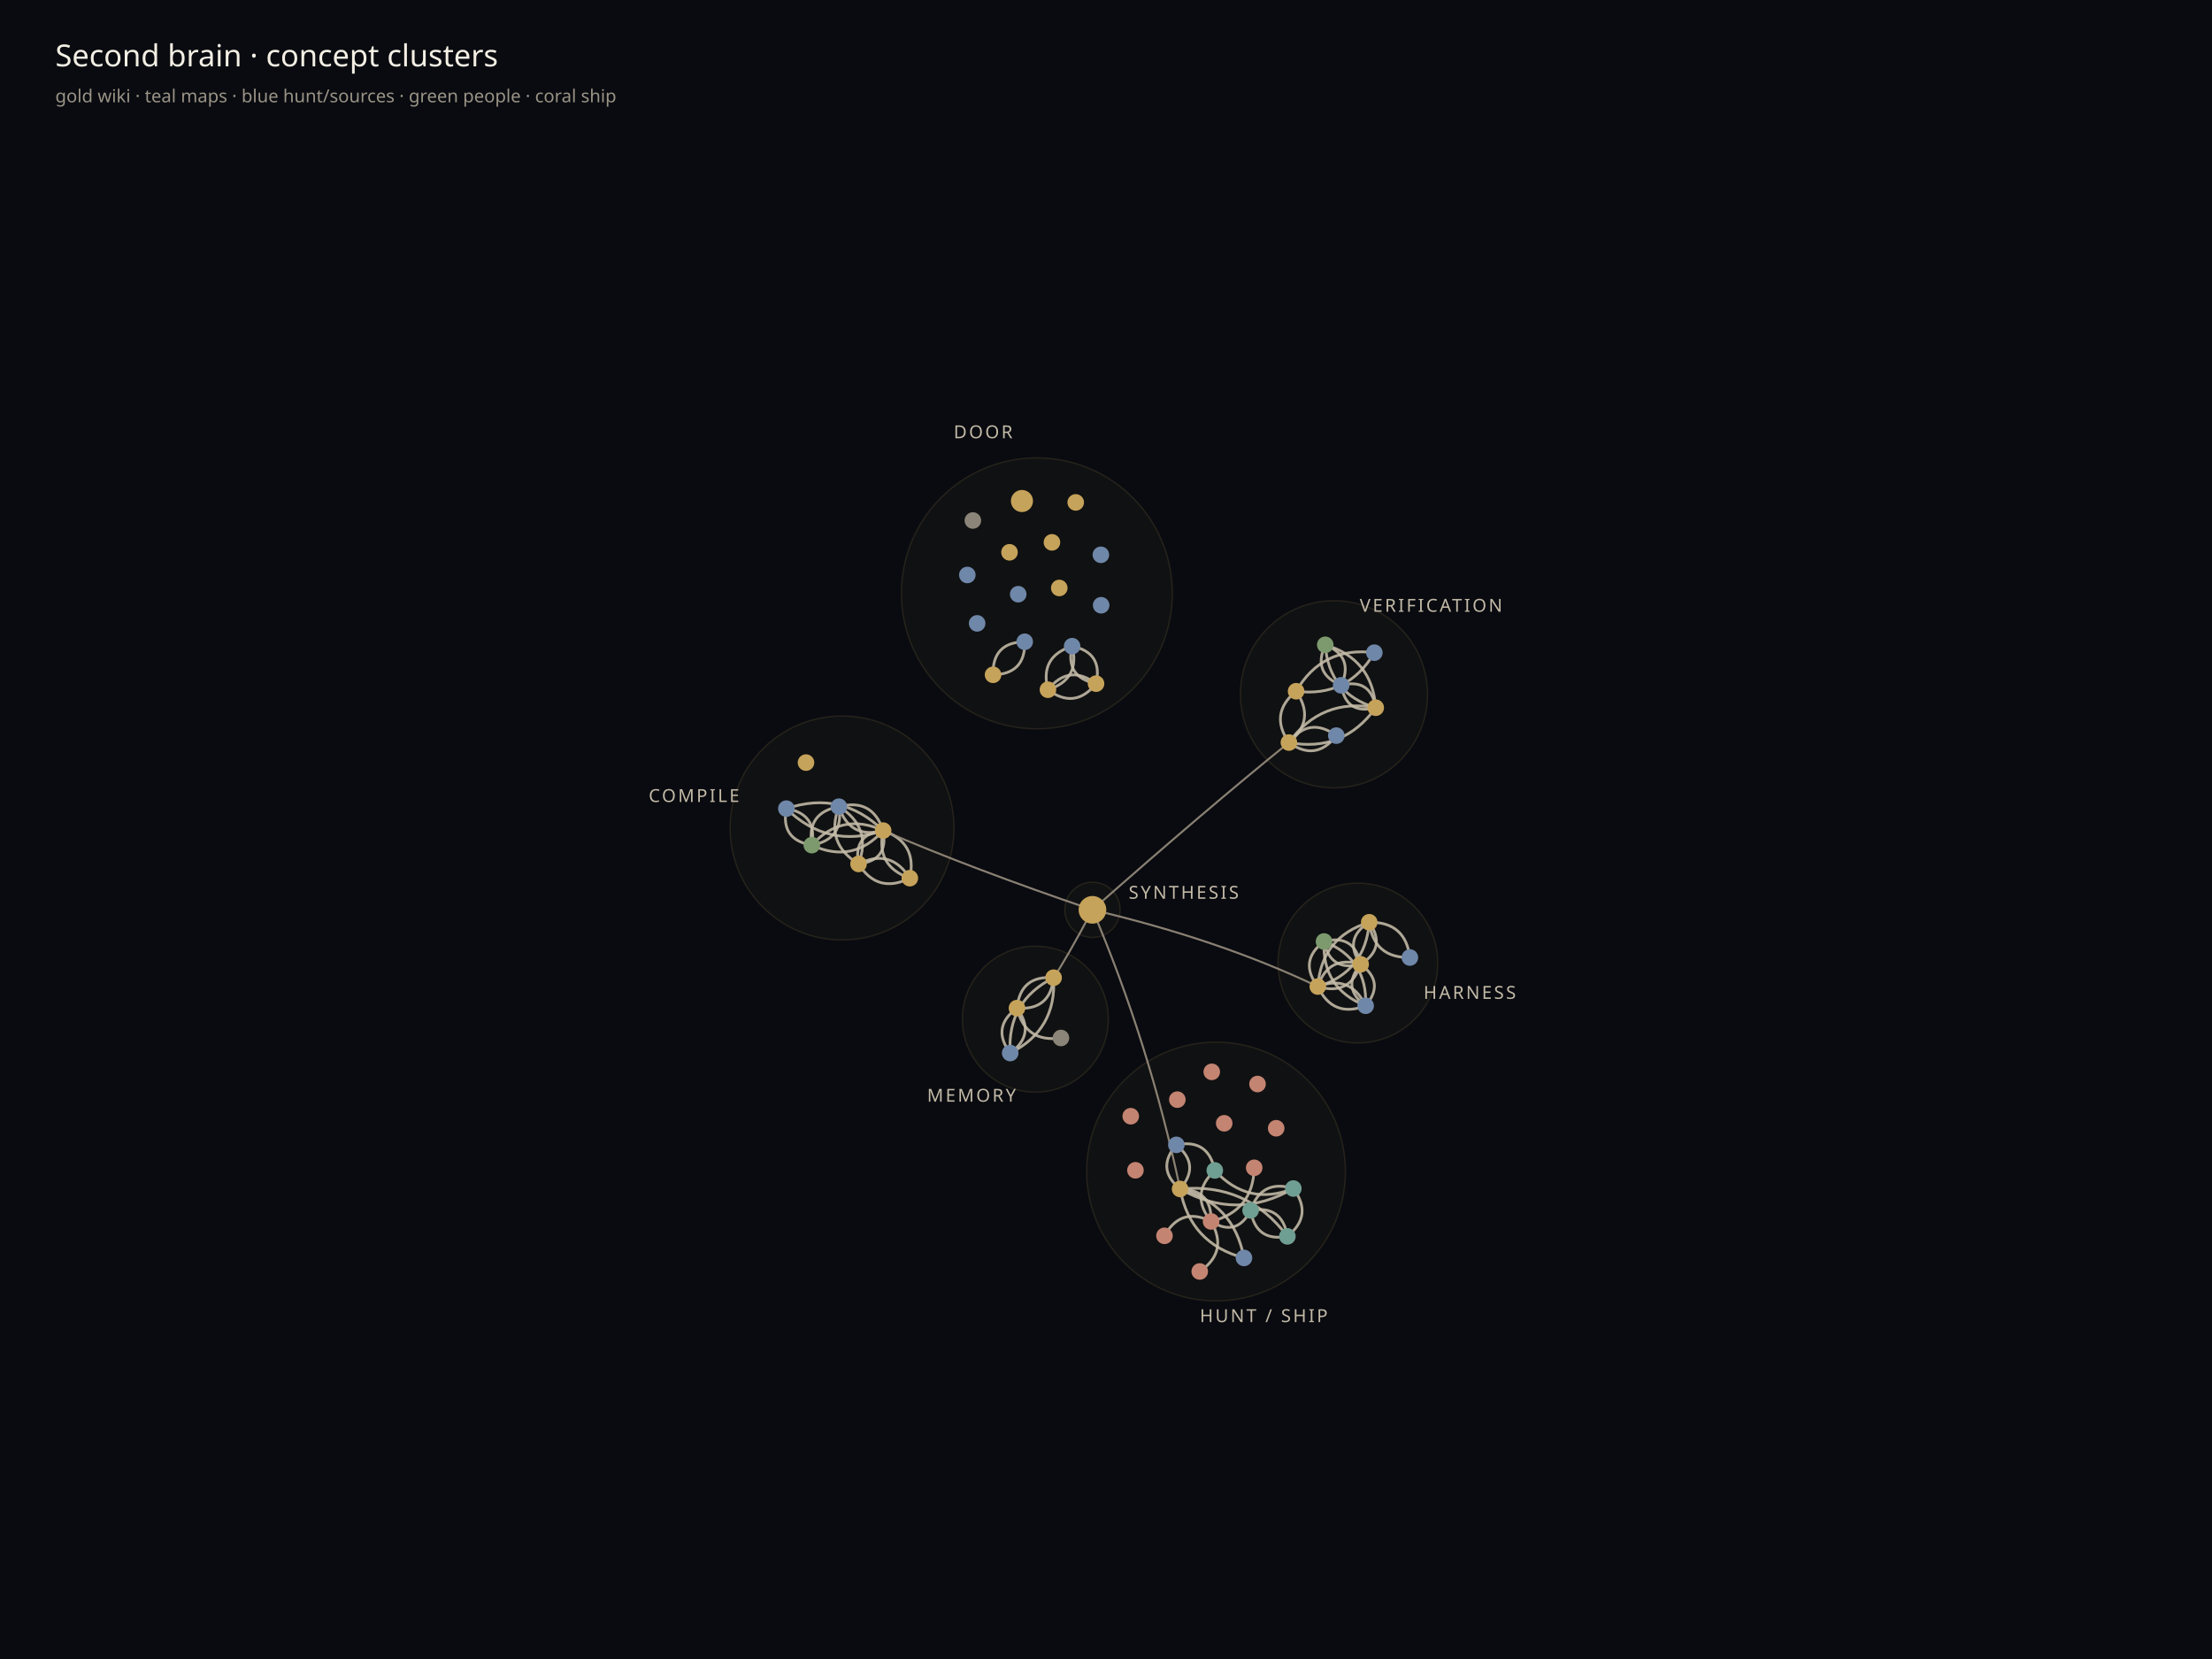
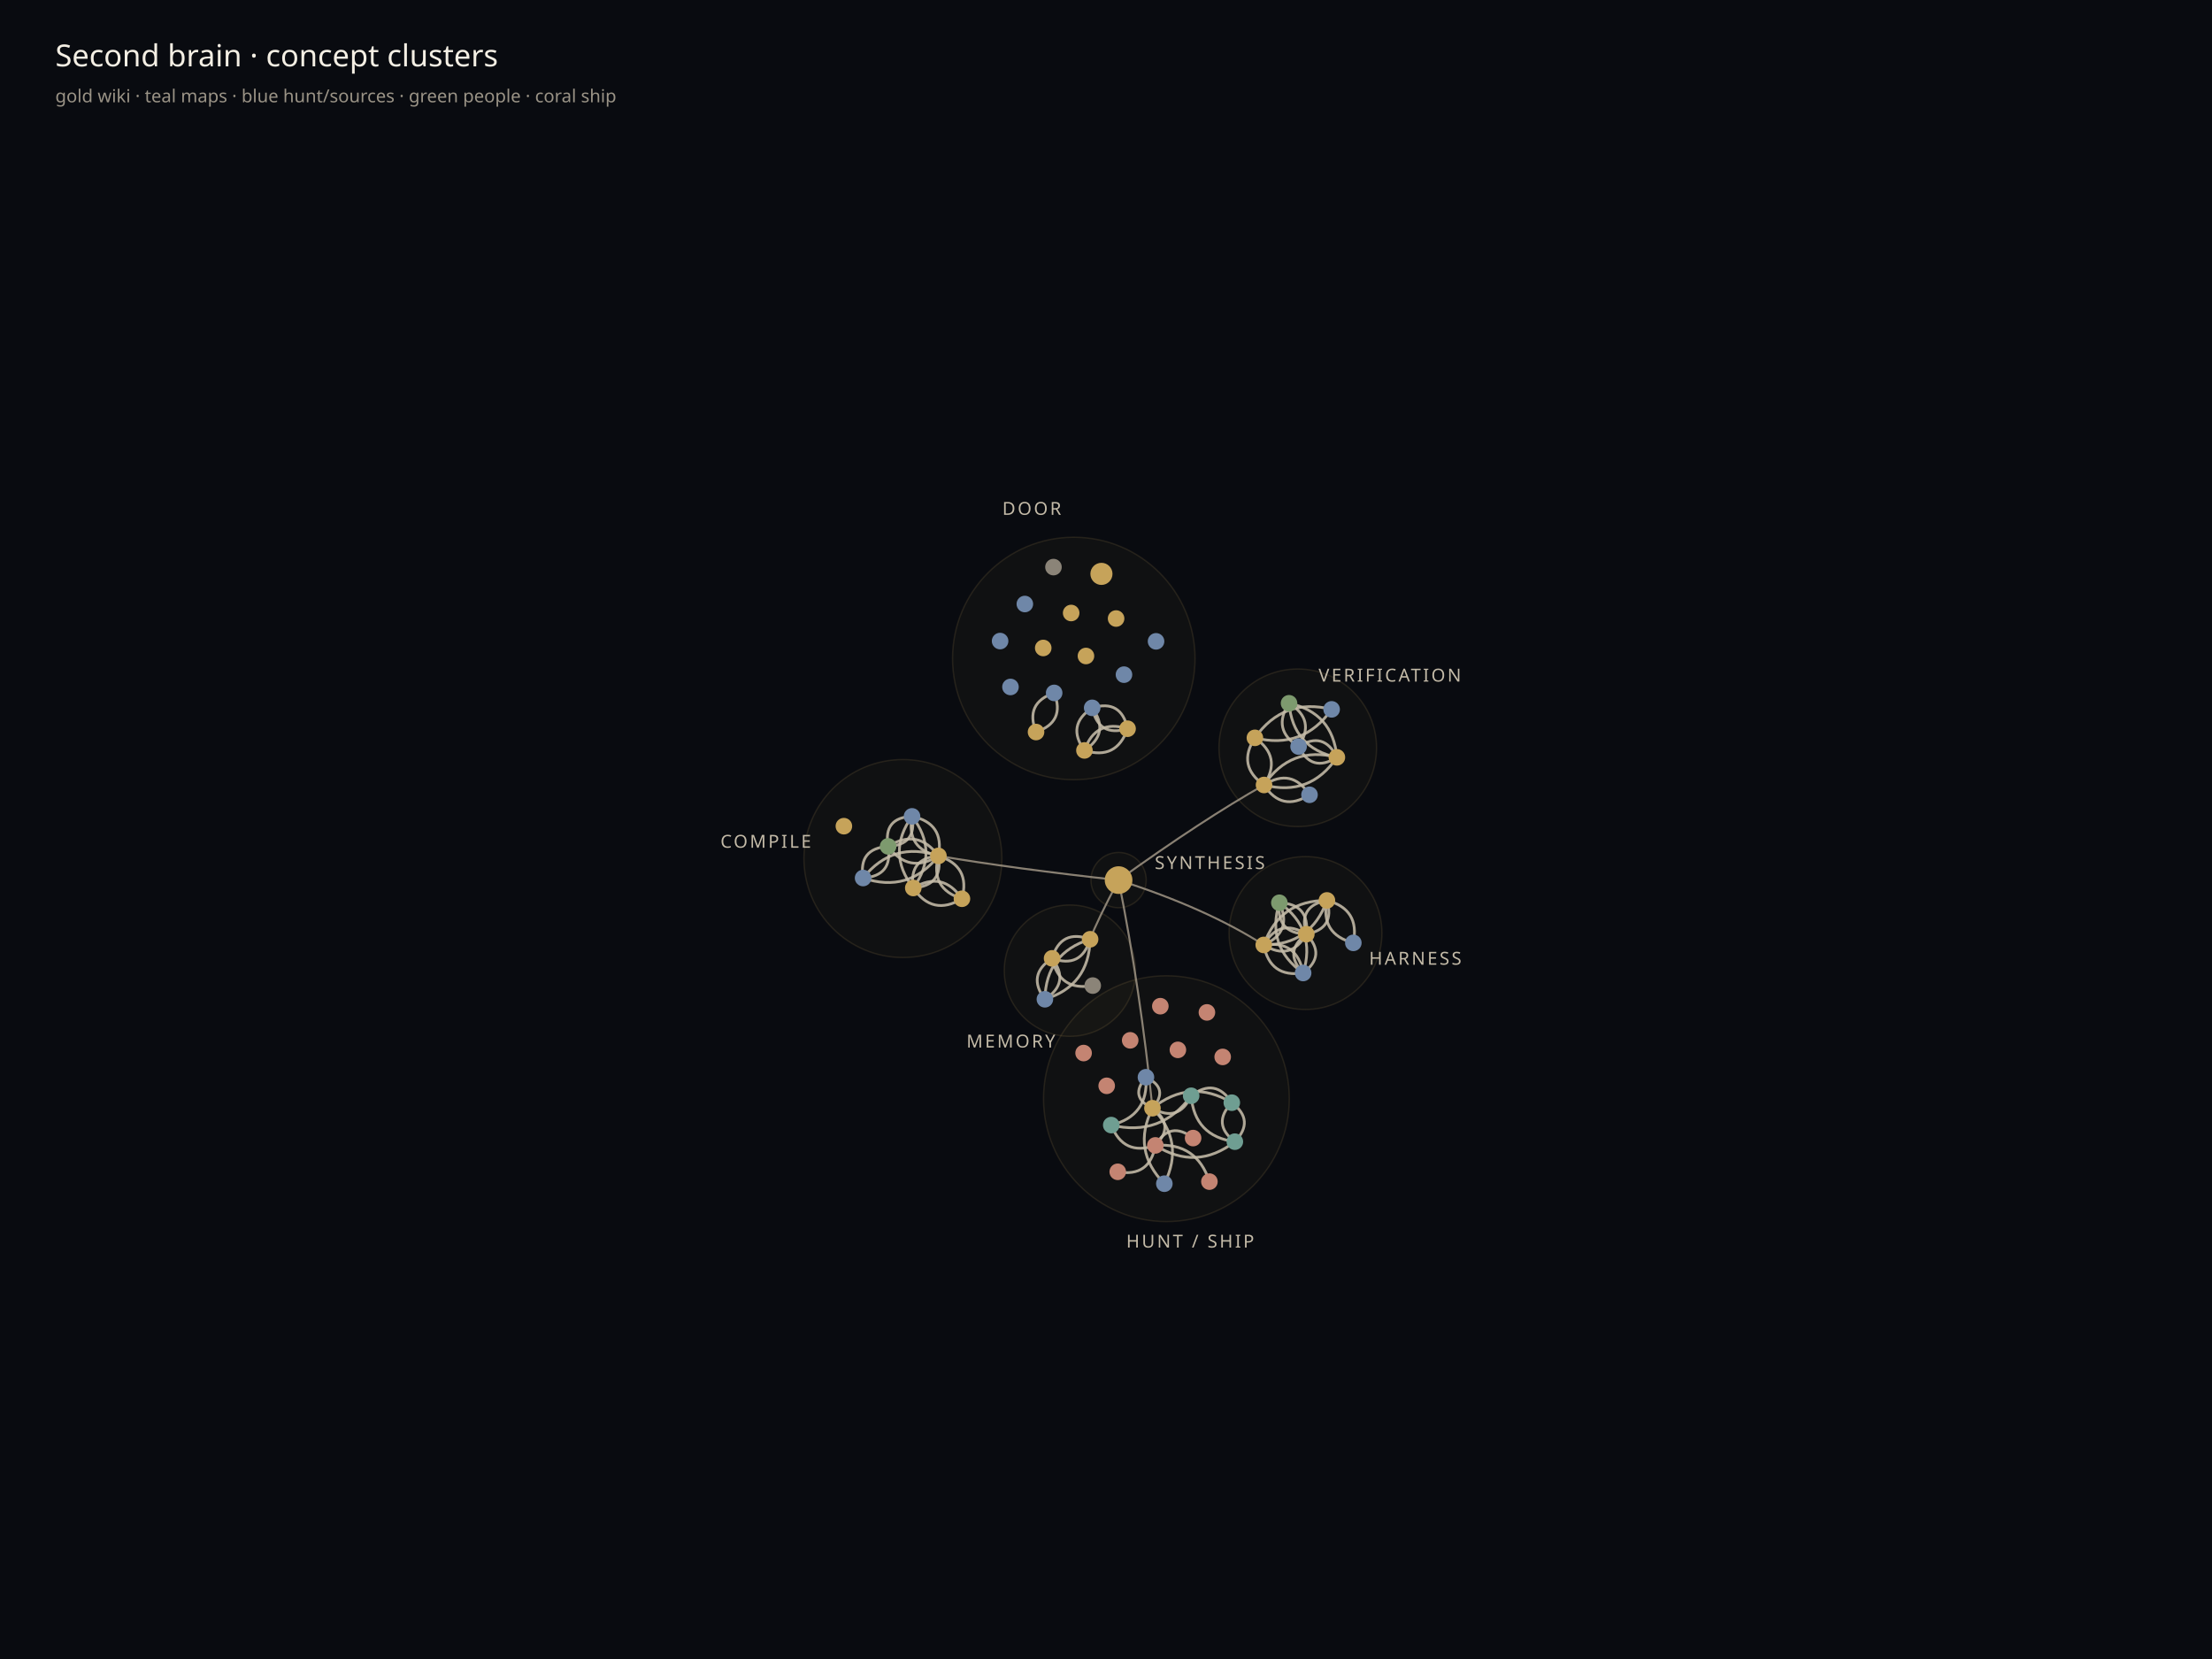
<svg xmlns="http://www.w3.org/2000/svg" viewBox="0 0 1600 1200" width="1600" height="1200">
  <rect width="100%" height="100%" fill="#090b10" />
  <text x="40" y="48" fill="#f4efe4" font-family="ui-sans-serif,system-ui,sans-serif" font-size="22">Second brain · concept clusters</text>
  <text x="40" y="74" fill="#9a9386" font-family="ui-sans-serif,system-ui,sans-serif" font-size="13">gold wiki · teal maps · blue hunt/sources · green people · coral ship</text>
-   <circle cx="879.6" cy="847.4" r="93.6" fill="rgba(198,163,90,0.04)" stroke="rgba(198,163,90,0.14)" stroke-width="1" />
-   <text x="914.1" y="956.3" fill="#c4bba8" font-family="ui-sans-serif,system-ui,sans-serif" font-size="13" letter-spacing="0.12em" text-anchor="middle">HUNT / SHIP</text>
-   <circle cx="750.0" cy="429.2" r="98.0" fill="rgba(198,163,90,0.04)" stroke="rgba(198,163,90,0.14)" stroke-width="1" />
-   <text x="711.1" y="317.0" fill="#c4bba8" font-family="ui-sans-serif,system-ui,sans-serif" font-size="13" letter-spacing="0.12em" text-anchor="middle">DOOR</text>
-   <circle cx="748.9" cy="737.2" r="52.8" fill="rgba(198,163,90,0.04)" stroke="rgba(198,163,90,0.14)" stroke-width="1" />
-   <text x="702.7" y="796.9" fill="#c4bba8" font-family="ui-sans-serif,system-ui,sans-serif" font-size="13" letter-spacing="0.12em" text-anchor="middle">MEMORY</text>
-   <circle cx="609.1" cy="598.9" r="81.0" fill="rgba(198,163,90,0.04)" stroke="rgba(198,163,90,0.14)" stroke-width="1" />
-   <text x="502.0" y="580.1" fill="#c4bba8" font-family="ui-sans-serif,system-ui,sans-serif" font-size="13" letter-spacing="0.12em" text-anchor="middle">COMPILE</text>
-   <circle cx="964.9" cy="502.2" r="67.7" fill="rgba(198,163,90,0.04)" stroke="rgba(198,163,90,0.14)" stroke-width="1" />
-   <text x="1035.1" y="442.5" fill="#c4bba8" font-family="ui-sans-serif,system-ui,sans-serif" font-size="13" letter-spacing="0.12em" text-anchor="middle">VERIFICATION</text>
-   <circle cx="982.2" cy="696.6" r="57.8" fill="rgba(198,163,90,0.04)" stroke="rgba(198,163,90,0.14)" stroke-width="1" />
-   <text x="1063.1" y="722.5" fill="#c4bba8" font-family="ui-sans-serif,system-ui,sans-serif" font-size="13" letter-spacing="0.12em" text-anchor="middle">HARNESS</text>
-   <circle cx="790.2" cy="658.1" r="20.0" fill="rgba(198,163,90,0.04)" stroke="rgba(198,163,90,0.14)" stroke-width="1" />
-   <text x="856.2" y="650.1" fill="#c4bba8" font-family="ui-sans-serif,system-ui,sans-serif" font-size="13" letter-spacing="0.12em" text-anchor="middle">SYNTHESIS</text>
-   <path d="M 935.5 859.7 Q 912.4 852.6 904.6 875.5" fill="none" stroke="#c4bba8" stroke-width="2.0" stroke-opacity="0.88" />
-   <path d="M 935.5 859.7 Q 902.6 872.8 878.7 846.6" fill="none" stroke="#c4bba8" stroke-width="2.0" stroke-opacity="0.88" />
-   <path d="M 935.5 859.7 Q 950.1 879.1 931.2 894.3" fill="none" stroke="#c4bba8" stroke-width="2.0" stroke-opacity="0.88" />
-   <path d="M 767.4 750.8 Q 741.7 754.4 735.6 729.2" fill="none" stroke="#c4bba8" stroke-width="2.0" stroke-opacity="0.88" />
-   <path d="M 876.0 883.5 Q 906.4 876.0 907.2 844.7" fill="none" stroke="#c4bba8" stroke-width="2.0" stroke-opacity="0.88" />
-   <path d="M 876.0 883.5 Q 888.7 905.4 867.8 919.7" fill="none" stroke="#c4bba8" stroke-width="2.0" stroke-opacity="0.88" />
-   <path d="M 876.0 883.5 Q 854.2 872.6 842.3 893.9" fill="none" stroke="#c4bba8" stroke-width="2.0" stroke-opacity="0.88" />
-   <path d="M 899.8 909.9 Q 892.5 870.4 853.6 860.0" fill="none" stroke="#c4bba8" stroke-width="2.0" stroke-opacity="0.88" />
-   <path d="M 718.3 488.1 Q 741.8 487.6 741.2 464.2" fill="none" stroke="#c4bba8" stroke-width="2.0" stroke-opacity="0.88" />
-   <path d="M 735.6 729.2 Q 716.7 743.0 730.7 761.7" fill="none" stroke="#c4bba8" stroke-width="2.0" stroke-opacity="0.88" />
-   <path d="M 735.6 729.2 Q 759.6 731.1 762.1 707.2" fill="none" stroke="#c4bba8" stroke-width="2.0" stroke-opacity="0.88" />
-   <path d="M 758.0 498.9 Q 751.8 474.9 775.5 467.4" fill="none" stroke="#c4bba8" stroke-width="2.0" stroke-opacity="0.88" />
-   <path d="M 758.0 498.9 Q 773.2 479.9 792.8 494.5" fill="none" stroke="#c4bba8" stroke-width="2.0" stroke-opacity="0.88" />
-   <path d="M 792.8 494.5 Q 777.5 513.5 758.0 498.9" fill="none" stroke="#c4bba8" stroke-width="2.0" stroke-opacity="0.88" />
-   <path d="M 792.8 494.5 Q 770.2 489.8 775.5 467.4" fill="none" stroke="#c4bba8" stroke-width="2.0" stroke-opacity="0.88" />
-   <path d="M 995.1 511.9 Q 991.4 490.3 970.1 495.7" fill="none" stroke="#c4bba8" stroke-width="2.0" stroke-opacity="0.88" />
-   <path d="M 995.1 511.9 Q 961.1 501.8 958.6 466.4" fill="none" stroke="#c4bba8" stroke-width="2.0" stroke-opacity="0.88" />
-   <path d="M 995.1 511.9 Q 971.7 544.4 932.3 537.1" fill="none" stroke="#c4bba8" stroke-width="2.0" stroke-opacity="0.88" />
-   <path d="M 984.2 697.5 Q 1002.1 710.6 987.8 727.5" fill="none" stroke="#c4bba8" stroke-width="2.0" stroke-opacity="0.88" />
-   <path d="M 984.2 697.5 Q 976.5 720.6 953.2 713.6" fill="none" stroke="#c4bba8" stroke-width="2.0" stroke-opacity="0.88" />
-   <path d="M 984.2 697.5 Q 1003.3 685.6 990.4 667.1" fill="none" stroke="#c4bba8" stroke-width="2.0" stroke-opacity="0.88" />
-   <path d="M 984.2 697.5 Q 979.6 675.3 957.7 681.0" fill="none" stroke="#c4bba8" stroke-width="2.0" stroke-opacity="0.88" />
-   <path d="M 762.1 707.2 Q 764.4 744.9 730.7 761.7" fill="none" stroke="#c4bba8" stroke-width="2.0" stroke-opacity="0.88" />
-   <path d="M 762.1 707.2 Q 738.1 705.3 735.6 729.2" fill="none" stroke="#c4bba8" stroke-width="2.0" stroke-opacity="0.88" />
-   <path d="M 853.6 860.0 Q 835.8 845.4 850.9 828.1" fill="none" stroke="#c4bba8" stroke-width="2.0" stroke-opacity="0.88" />
-   <path d="M 853.6 860.0 Q 860.9 899.6 899.8 909.9" fill="none" stroke="#c4bba8" stroke-width="2.0" stroke-opacity="0.88" />
-   <path d="M 853.6 860.0 Q 876.8 860.4 876.0 883.5" fill="none" stroke="#c4bba8" stroke-width="2.0" stroke-opacity="0.88" />
-   <path d="M 853.6 860.0 Q 894.7 883.3 935.5 859.7" fill="none" stroke="#c4bba8" stroke-width="2.0" stroke-opacity="0.88" />
-   <path d="M 638.8 600.8 Q 642.9 622.5 621.0 624.9" fill="none" stroke="#c4bba8" stroke-width="2.0" stroke-opacity="0.88" />
-   <path d="M 638.8 600.8 Q 663.7 609.5 658.1 635.2" fill="none" stroke="#c4bba8" stroke-width="2.0" stroke-opacity="0.88" />
-   <path d="M 638.8 600.8 Q 609.1 587.1 587.2 611.3" fill="none" stroke="#c4bba8" stroke-width="2.0" stroke-opacity="0.88" />
-   <path d="M 638.8 600.8 Q 614.7 607.2 606.8 583.5" fill="none" stroke="#c4bba8" stroke-width="2.0" stroke-opacity="0.88" />
-   <path d="M 638.8 600.8 Q 598.9 614.4 568.8 584.9" fill="none" stroke="#c4bba8" stroke-width="2.0" stroke-opacity="0.88" />
-   <path d="M 621.0 624.9 Q 596.7 610.0 606.8 583.5" fill="none" stroke="#c4bba8" stroke-width="2.0" stroke-opacity="0.88" />
-   <path d="M 621.0 624.9 Q 616.9 603.2 638.8 600.8" fill="none" stroke="#c4bba8" stroke-width="2.0" stroke-opacity="0.88" />
-   <path d="M 621.0 624.9 Q 644.2 613.3 658.1 635.2" fill="none" stroke="#c4bba8" stroke-width="2.0" stroke-opacity="0.88" />
-   <path d="M 953.2 713.6 Q 976.9 704.6 987.8 727.5" fill="none" stroke="#c4bba8" stroke-width="2.0" stroke-opacity="0.88" />
-   <path d="M 953.2 713.6 Q 960.9 690.6 984.2 697.5" fill="none" stroke="#c4bba8" stroke-width="2.0" stroke-opacity="0.88" />
-   <path d="M 953.2 713.6 Q 987.7 703.0 990.4 667.1" fill="none" stroke="#c4bba8" stroke-width="2.0" stroke-opacity="0.88" />
-   <path d="M 937.5 500.0 Q 975.0 504.7 994.1 472.1" fill="none" stroke="#c4bba8" stroke-width="2.0" stroke-opacity="0.88" />
-   <path d="M 937.5 500.0 Q 952.0 520.9 932.3 537.1" fill="none" stroke="#c4bba8" stroke-width="2.0" stroke-opacity="0.88" />
-   <path d="M 990.4 667.1 Q 993.7 693.0 1019.8 692.6" fill="none" stroke="#c4bba8" stroke-width="2.0" stroke-opacity="0.88" />
-   <path d="M 990.4 667.1 Q 955.9 677.7 953.2 713.6" fill="none" stroke="#c4bba8" stroke-width="2.0" stroke-opacity="0.88" />
-   <path d="M 990.4 667.1 Q 971.3 679.0 984.2 697.5" fill="none" stroke="#c4bba8" stroke-width="2.0" stroke-opacity="0.88" />
-   <path d="M 658.1 635.2 Q 634.8 646.8 621.0 624.9" fill="none" stroke="#c4bba8" stroke-width="2.0" stroke-opacity="0.88" />
-   <path d="M 658.1 635.2 Q 633.2 626.6 638.8 600.8" fill="none" stroke="#c4bba8" stroke-width="2.0" stroke-opacity="0.88" />
-   <path d="M 932.3 537.1 Q 947.0 517.9 966.6 532.1" fill="none" stroke="#c4bba8" stroke-width="2.0" stroke-opacity="0.88" />
-   <path d="M 932.3 537.1 Q 955.8 504.6 995.1 511.9" fill="none" stroke="#c4bba8" stroke-width="2.0" stroke-opacity="0.88" />
-   <path d="M 932.3 537.1 Q 917.8 516.1 937.5 500.0" fill="none" stroke="#c4bba8" stroke-width="2.0" stroke-opacity="0.88" />
-   <path d="M 790.2 658.1 Q 703.8 628.7 638.8 600.8" fill="none" stroke="#9a9080" stroke-width="1.45" stroke-opacity="0.88" />
-   <path d="M 790.2 658.1 Q 771.4 693.4 762.1 707.2" fill="none" stroke="#9a9080" stroke-width="1.45" stroke-opacity="0.88" />
-   <path d="M 790.2 658.1 Q 882.1 679.7 953.2 713.6" fill="none" stroke="#9a9080" stroke-width="1.45" stroke-opacity="0.88" />
-   <path d="M 790.2 658.1 Q 873.0 585.0 932.3 537.1" fill="none" stroke="#9a9080" stroke-width="1.45" stroke-opacity="0.88" />
-   <path d="M 790.2 658.1 Q 831.3 754.5 853.6 860.0" fill="none" stroke="#9a9080" stroke-width="1.45" stroke-opacity="0.88" />
-   <path d="M 878.7 846.6 Q 874.0 823.4 850.9 828.1" fill="none" stroke="#c4bba8" stroke-width="2.0" stroke-opacity="0.88" />
-   <path d="M 878.7 846.6 Q 860.2 863.8 876.0 883.5" fill="none" stroke="#c4bba8" stroke-width="2.0" stroke-opacity="0.88" />
-   <path d="M 904.6 875.5 Q 894.6 895.1 876.0 883.5" fill="none" stroke="#c4bba8" stroke-width="2.0" stroke-opacity="0.88" />
-   <path d="M 904.6 875.5 Q 908.4 898.5 931.2 894.3" fill="none" stroke="#c4bba8" stroke-width="2.0" stroke-opacity="0.88" />
-   <path d="M 931.2 894.3 Q 927.4 871.4 904.6 875.5" fill="none" stroke="#c4bba8" stroke-width="2.0" stroke-opacity="0.88" />
-   <path d="M 931.2 894.3 Q 902.1 855.3 853.6 860.0" fill="none" stroke="#c4bba8" stroke-width="2.0" stroke-opacity="0.88" />
-   <path d="M 957.7 681.0 Q 939.0 695.1 953.2 713.6" fill="none" stroke="#c4bba8" stroke-width="2.0" stroke-opacity="0.88" />
-   <path d="M 957.7 681.0 Q 962.3 703.1 984.2 697.5" fill="none" stroke="#c4bba8" stroke-width="2.0" stroke-opacity="0.88" />
-   <path d="M 957.7 681.0 Q 956.1 715.0 987.8 727.5" fill="none" stroke="#c4bba8" stroke-width="2.0" stroke-opacity="0.88" />
-   <path d="M 958.6 466.4 Q 992.6 476.6 995.1 511.9" fill="none" stroke="#c4bba8" stroke-width="2.0" stroke-opacity="0.88" />
-   <path d="M 958.6 466.4 Q 949.1 487.1 970.1 495.7" fill="none" stroke="#c4bba8" stroke-width="2.0" stroke-opacity="0.88" />
-   <path d="M 587.2 611.3 Q 616.9 625.1 638.8 600.8" fill="none" stroke="#c4bba8" stroke-width="2.0" stroke-opacity="0.88" />
-   <path d="M 587.2 611.3 Q 610.7 607.1 606.8 583.5" fill="none" stroke="#c4bba8" stroke-width="2.0" stroke-opacity="0.88" />
-   <path d="M 587.2 611.3 Q 591.5 588.7 568.8 584.9" fill="none" stroke="#c4bba8" stroke-width="2.0" stroke-opacity="0.88" />
-   <path d="M 568.8 584.9 Q 608.7 571.4 638.8 600.8" fill="none" stroke="#c4bba8" stroke-width="2.0" stroke-opacity="0.88" />
-   <path d="M 568.8 584.9 Q 564.4 607.5 587.2 611.3" fill="none" stroke="#c4bba8" stroke-width="2.0" stroke-opacity="0.88" />
-   <path d="M 970.1 495.7 Q 973.8 517.4 995.1 511.9" fill="none" stroke="#c4bba8" stroke-width="2.0" stroke-opacity="0.88" />
-   <path d="M 970.1 495.7 Q 979.6 475.1 958.6 466.4" fill="none" stroke="#c4bba8" stroke-width="2.0" stroke-opacity="0.88" />
-   <path d="M 741.2 464.2 Q 717.7 464.6 718.3 488.1" fill="none" stroke="#c4bba8" stroke-width="2.0" stroke-opacity="0.88" />
-   <path d="M 994.1 472.1 Q 956.6 467.3 937.5 500.0" fill="none" stroke="#c4bba8" stroke-width="2.0" stroke-opacity="0.88" />
-   <path d="M 606.8 583.5 Q 631.0 577.1 638.8 600.8" fill="none" stroke="#c4bba8" stroke-width="2.0" stroke-opacity="0.88" />
-   <path d="M 606.8 583.5 Q 631.0 598.3 621.0 624.9" fill="none" stroke="#c4bba8" stroke-width="2.0" stroke-opacity="0.88" />
-   <path d="M 606.8 583.5 Q 583.3 587.7 587.2 611.3" fill="none" stroke="#c4bba8" stroke-width="2.0" stroke-opacity="0.88" />
-   <path d="M 1019.8 692.6 Q 1016.6 666.7 990.4 667.1" fill="none" stroke="#c4bba8" stroke-width="2.0" stroke-opacity="0.88" />
-   <path d="M 850.9 828.1 Q 868.7 842.7 853.6 860.0" fill="none" stroke="#c4bba8" stroke-width="2.0" stroke-opacity="0.88" />
-   <path d="M 775.5 467.4 Q 781.6 491.4 758.0 498.9" fill="none" stroke="#c4bba8" stroke-width="2.0" stroke-opacity="0.88" />
-   <path d="M 775.5 467.4 Q 798.0 472.0 792.8 494.5" fill="none" stroke="#c4bba8" stroke-width="2.0" stroke-opacity="0.88" />
-   <path d="M 987.8 727.5 Q 964.1 736.6 953.2 713.6" fill="none" stroke="#c4bba8" stroke-width="2.0" stroke-opacity="0.88" />
-   <path d="M 987.8 727.5 Q 969.9 714.5 984.2 697.5" fill="none" stroke="#c4bba8" stroke-width="2.0" stroke-opacity="0.88" />
-   <path d="M 987.8 727.5 Q 989.3 693.5 957.7 681.0" fill="none" stroke="#c4bba8" stroke-width="2.0" stroke-opacity="0.88" />
-   <path d="M 730.7 761.7 Q 728.3 724.1 762.1 707.2" fill="none" stroke="#c4bba8" stroke-width="2.0" stroke-opacity="0.88" />
-   <path d="M 730.7 761.7 Q 749.6 748.0 735.6 729.2" fill="none" stroke="#c4bba8" stroke-width="2.0" stroke-opacity="0.88" />
-   <path d="M 966.6 532.1 Q 951.9 551.2 932.3 537.1" fill="none" stroke="#c4bba8" stroke-width="2.0" stroke-opacity="0.88" />
-   <circle cx="935.5" cy="859.7" r="6" fill="#6f9e92" />
-   <circle cx="703.7" cy="376.5" r="6" fill="#8b8478" />
-   <circle cx="739.2" cy="362.4" r="8" fill="#c6a35a" />
-   <circle cx="767.4" cy="750.8" r="6" fill="#8b8478" />
-   <circle cx="876.0" cy="883.5" r="6" fill="#c48472" />
-   <circle cx="899.8" cy="909.9" r="6" fill="#6f87a8" />
-   <circle cx="885.5" cy="812.5" r="6" fill="#c48472" />
-   <circle cx="821.3" cy="846.5" r="6" fill="#c48472" />
-   <circle cx="817.9" cy="807.4" r="6" fill="#c48472" />
-   <circle cx="907.2" cy="844.7" r="6" fill="#c48472" />
-   <circle cx="876.5" cy="775.3" r="6" fill="#c48472" />
-   <circle cx="923.1" cy="816.1" r="6" fill="#c48472" />
-   <circle cx="867.8" cy="919.7" r="6" fill="#c48472" />
-   <circle cx="909.6" cy="784.1" r="6" fill="#c48472" />
-   <circle cx="851.6" cy="795.4" r="6" fill="#c48472" />
-   <circle cx="842.3" cy="893.9" r="6" fill="#c48472" />
-   <circle cx="718.3" cy="488.1" r="6" fill="#c6a35a" />
-   <circle cx="735.6" cy="729.2" r="6" fill="#c6a35a" />
-   <circle cx="758.0" cy="498.9" r="6" fill="#c6a35a" />
-   <circle cx="583.0" cy="551.6" r="6" fill="#c6a35a" />
-   <circle cx="792.8" cy="494.5" r="6" fill="#c6a35a" />
-   <circle cx="995.1" cy="511.9" r="6" fill="#c6a35a" />
-   <circle cx="766.2" cy="425.3" r="6" fill="#c6a35a" />
-   <circle cx="984.2" cy="697.5" r="6" fill="#c6a35a" />
-   <circle cx="762.1" cy="707.2" r="6" fill="#c6a35a" />
-   <circle cx="853.6" cy="860.0" r="6" fill="#c6a35a" />
-   <circle cx="638.8" cy="600.8" r="6" fill="#c6a35a" />
-   <circle cx="621.0" cy="624.9" r="6" fill="#c6a35a" />
-   <circle cx="730.2" cy="399.5" r="6" fill="#c6a35a" />
-   <circle cx="953.2" cy="713.6" r="6" fill="#c6a35a" />
-   <circle cx="937.5" cy="500.0" r="6" fill="#c6a35a" />
-   <circle cx="990.4" cy="667.1" r="6" fill="#c6a35a" />
-   <circle cx="658.1" cy="635.2" r="6" fill="#c6a35a" />
-   <circle cx="932.3" cy="537.1" r="6" fill="#c6a35a" />
-   <circle cx="790.2" cy="658.1" r="10" fill="#c6a35a" />
-   <circle cx="760.9" cy="392.3" r="6" fill="#c6a35a" />
-   <circle cx="778.1" cy="363.4" r="6" fill="#c6a35a" />
-   <circle cx="878.7" cy="846.6" r="6" fill="#6f9e92" />
-   <circle cx="904.6" cy="875.5" r="6" fill="#6f9e92" />
-   <circle cx="931.2" cy="894.3" r="6" fill="#6f9e92" />
-   <circle cx="957.7" cy="681.0" r="6" fill="#7d9a6e" />
-   <circle cx="958.6" cy="466.4" r="6" fill="#7d9a6e" />
-   <circle cx="587.2" cy="611.3" r="6" fill="#7d9a6e" />
-   <circle cx="568.8" cy="584.9" r="6" fill="#6f87a8" />
-   <circle cx="796.3" cy="401.3" r="6" fill="#6f87a8" />
-   <circle cx="699.7" cy="415.9" r="6" fill="#6f87a8" />
-   <circle cx="970.1" cy="495.7" r="6" fill="#6f87a8" />
-   <circle cx="741.2" cy="464.2" r="6" fill="#6f87a8" />
-   <circle cx="994.1" cy="472.1" r="6" fill="#6f87a8" />
-   <circle cx="796.5" cy="437.8" r="6" fill="#6f87a8" />
-   <circle cx="606.8" cy="583.5" r="6" fill="#6f87a8" />
-   <circle cx="706.8" cy="450.9" r="6" fill="#6f87a8" />
-   <circle cx="1019.8" cy="692.6" r="6" fill="#6f87a8" />
-   <circle cx="850.9" cy="828.1" r="6" fill="#6f87a8" />
-   <circle cx="736.5" cy="429.8" r="6" fill="#6f87a8" />
-   <circle cx="775.5" cy="467.4" r="6" fill="#6f87a8" />
-   <circle cx="987.8" cy="727.5" r="6" fill="#6f87a8" />
-   <circle cx="730.7" cy="761.7" r="6" fill="#6f87a8" />
-   <circle cx="966.6" cy="532.1" r="6" fill="#6f87a8" />
+   <circle cx="843.7" cy="794.7" r="88.9" fill="rgba(198,163,90,0.04)" stroke="rgba(198,163,90,0.14)" stroke-width="1" />
+   <text x="860.9" y="902.4" fill="#c4bba8" font-family="ui-sans-serif,system-ui,sans-serif" font-size="13" letter-spacing="0.12em" text-anchor="middle">HUNT / SHIP</text>
+   <circle cx="776.7" cy="476.3" r="87.7" fill="rgba(198,163,90,0.04)" stroke="rgba(198,163,90,0.14)" stroke-width="1" />
+   <text x="746.3" y="372.4" fill="#c4bba8" font-family="ui-sans-serif,system-ui,sans-serif" font-size="13" letter-spacing="0.12em" text-anchor="middle">DOOR</text>
+   <circle cx="773.9" cy="702.1" r="47.5" fill="rgba(198,163,90,0.04)" stroke="rgba(198,163,90,0.14)" stroke-width="1" />
+   <text x="731.2" y="757.7" fill="#c4bba8" font-family="ui-sans-serif,system-ui,sans-serif" font-size="13" letter-spacing="0.12em" text-anchor="middle">MEMORY</text>
+   <circle cx="653.1" cy="621.0" r="71.6" fill="rgba(198,163,90,0.04)" stroke="rgba(198,163,90,0.14)" stroke-width="1" />
+   <text x="553.9" y="613.2" fill="#c4bba8" font-family="ui-sans-serif,system-ui,sans-serif" font-size="13" letter-spacing="0.12em" text-anchor="middle">COMPILE</text>
+   <circle cx="938.7" cy="540.9" r="57.0" fill="rgba(198,163,90,0.04)" stroke="rgba(198,163,90,0.14)" stroke-width="1" />
+   <text x="1005.3" y="493.0" fill="#c4bba8" font-family="ui-sans-serif,system-ui,sans-serif" font-size="13" letter-spacing="0.12em" text-anchor="middle">VERIFICATION</text>
+   <circle cx="944.3" cy="674.9" r="55.3" fill="rgba(198,163,90,0.04)" stroke="rgba(198,163,90,0.14)" stroke-width="1" />
+   <text x="1023.7" y="697.8" fill="#c4bba8" font-family="ui-sans-serif,system-ui,sans-serif" font-size="13" letter-spacing="0.12em" text-anchor="middle">HARNESS</text>
+   <circle cx="809.1" cy="636.6" r="20.0" fill="rgba(198,163,90,0.04)" stroke="rgba(198,163,90,0.14)" stroke-width="1" />
+   <text x="875.1" y="628.6" fill="#c4bba8" font-family="ui-sans-serif,system-ui,sans-serif" font-size="13" letter-spacing="0.12em" text-anchor="middle">SYNTHESIS</text>
+   <path d="M 861.6 792.6 Q 864.0 821.9 893.2 825.8" fill="none" stroke="#c4bba8" stroke-width="2.0" stroke-opacity="0.88" />
+   <path d="M 861.6 792.6 Q 839.8 822.5 803.8 813.8" fill="none" stroke="#c4bba8" stroke-width="2.0" stroke-opacity="0.88" />
+   <path d="M 861.6 792.6 Q 879.1 779.2 891.0 797.6" fill="none" stroke="#c4bba8" stroke-width="2.0" stroke-opacity="0.88" />
+   <path d="M 790.4 712.9 Q 766.3 717.2 761.0 693.2" fill="none" stroke="#c4bba8" stroke-width="2.0" stroke-opacity="0.88" />
+   <path d="M 835.7 828.5 Q 846.3 810.3 863.0 823.2" fill="none" stroke="#c4bba8" stroke-width="2.0" stroke-opacity="0.88" />
+   <path d="M 835.7 828.5 Q 831.6 851.7 808.5 847.6" fill="none" stroke="#c4bba8" stroke-width="2.0" stroke-opacity="0.88" />
+   <path d="M 835.7 828.5 Q 865.6 826.1 874.8 854.7" fill="none" stroke="#c4bba8" stroke-width="2.0" stroke-opacity="0.88" />
+   <path d="M 842.2 856.2 Q 857.4 825.8 833.6 801.6" fill="none" stroke="#c4bba8" stroke-width="2.0" stroke-opacity="0.88" />
+   <path d="M 749.4 529.5 Q 770.8 522.2 762.5 501.2" fill="none" stroke="#c4bba8" stroke-width="2.0" stroke-opacity="0.88" />
+   <path d="M 761.0 693.2 Q 774.4 710.8 755.8 722.8" fill="none" stroke="#c4bba8" stroke-width="2.0" stroke-opacity="0.88" />
+   <path d="M 761.0 693.2 Q 767.4 671.7 788.5 679.4" fill="none" stroke="#c4bba8" stroke-width="2.0" stroke-opacity="0.88" />
+   <path d="M 784.4 542.8 Q 803.3 530.3 790.0 512.0" fill="none" stroke="#c4bba8" stroke-width="2.0" stroke-opacity="0.88" />
+   <path d="M 784.4 542.8 Q 792.4 519.9 815.6 527.1" fill="none" stroke="#c4bba8" stroke-width="2.0" stroke-opacity="0.88" />
+   <path d="M 815.6 527.1 Q 807.6 550.1 784.4 542.8" fill="none" stroke="#c4bba8" stroke-width="2.0" stroke-opacity="0.88" />
+   <path d="M 815.6 527.1 Q 811.0 505.6 790.0 512.0" fill="none" stroke="#c4bba8" stroke-width="2.0" stroke-opacity="0.88" />
+   <path d="M 967.0 547.8 Q 948.8 559.3 939.3 540.0" fill="none" stroke="#c4bba8" stroke-width="2.0" stroke-opacity="0.88" />
+   <path d="M 967.0 547.8 Q 935.2 541.1 932.4 508.7" fill="none" stroke="#c4bba8" stroke-width="2.0" stroke-opacity="0.88" />
+   <path d="M 967.0 547.8 Q 933.6 539.2 914.3 567.8" fill="none" stroke="#c4bba8" stroke-width="2.0" stroke-opacity="0.88" />
+   <path d="M 944.9 675.7 Q 959.7 691.1 942.6 703.8" fill="none" stroke="#c4bba8" stroke-width="2.0" stroke-opacity="0.88" />
+   <path d="M 944.9 675.7 Q 925.5 663.7 914.1 683.5" fill="none" stroke="#c4bba8" stroke-width="2.0" stroke-opacity="0.88" />
+   <path d="M 944.9 675.7 Q 966.0 671.8 959.8 651.3" fill="none" stroke="#c4bba8" stroke-width="2.0" stroke-opacity="0.88" />
+   <path d="M 944.9 675.7 Q 947.5 653.8 925.4 653.0" fill="none" stroke="#c4bba8" stroke-width="2.0" stroke-opacity="0.88" />
+   <path d="M 788.5 679.4 Q 787.8 712.9 755.8 722.8" fill="none" stroke="#c4bba8" stroke-width="2.0" stroke-opacity="0.88" />
+   <path d="M 788.5 679.4 Q 782.1 700.9 761.0 693.2" fill="none" stroke="#c4bba8" stroke-width="2.0" stroke-opacity="0.88" />
+   <path d="M 833.6 801.6 Q 816.4 793.6 828.9 779.2" fill="none" stroke="#c4bba8" stroke-width="2.0" stroke-opacity="0.88" />
+   <path d="M 833.6 801.6 Q 818.4 832.0 842.2 856.2" fill="none" stroke="#c4bba8" stroke-width="2.0" stroke-opacity="0.88" />
+   <path d="M 833.6 801.6 Q 850.4 813.9 835.7 828.5" fill="none" stroke="#c4bba8" stroke-width="2.0" stroke-opacity="0.88" />
+   <path d="M 833.6 801.6 Q 852.6 812.4 861.6 792.6" fill="none" stroke="#c4bba8" stroke-width="2.0" stroke-opacity="0.88" />
+   <path d="M 678.8 619.1 Q 657.1 620.8 660.6 642.3" fill="none" stroke="#c4bba8" stroke-width="2.0" stroke-opacity="0.88" />
+   <path d="M 678.8 619.1 Q 672.5 642.8 695.8 650.1" fill="none" stroke="#c4bba8" stroke-width="2.0" stroke-opacity="0.88" />
+   <path d="M 678.8 619.1 Q 663.9 598.8 642.4 612.2" fill="none" stroke="#c4bba8" stroke-width="2.0" stroke-opacity="0.88" />
+   <path d="M 678.8 619.1 Q 683.3 595.5 659.7 590.5" fill="none" stroke="#c4bba8" stroke-width="2.0" stroke-opacity="0.88" />
+   <path d="M 678.8 619.1 Q 645.9 608.0 624.3 635.1" fill="none" stroke="#c4bba8" stroke-width="2.0" stroke-opacity="0.88" />
+   <path d="M 660.6 642.3 Q 640.9 616.7 659.7 590.5" fill="none" stroke="#c4bba8" stroke-width="2.0" stroke-opacity="0.88" />
+   <path d="M 660.6 642.3 Q 682.4 640.7 678.8 619.1" fill="none" stroke="#c4bba8" stroke-width="2.0" stroke-opacity="0.88" />
+   <path d="M 660.6 642.3 Q 681.9 629.6 695.8 650.1" fill="none" stroke="#c4bba8" stroke-width="2.0" stroke-opacity="0.88" />
+   <path d="M 914.1 683.5 Q 918.6 707.4 942.6 703.8" fill="none" stroke="#c4bba8" stroke-width="2.0" stroke-opacity="0.88" />
+   <path d="M 914.1 683.5 Q 933.6 695.6 944.9 675.7" fill="none" stroke="#c4bba8" stroke-width="2.0" stroke-opacity="0.88" />
+   <path d="M 914.1 683.5 Q 925.5 651.2 959.8 651.3" fill="none" stroke="#c4bba8" stroke-width="2.0" stroke-opacity="0.88" />
+   <path d="M 907.7 533.7 Q 928.4 504.4 963.2 513.1" fill="none" stroke="#c4bba8" stroke-width="2.0" stroke-opacity="0.88" />
+   <path d="M 907.7 533.7 Q 927.6 547.5 914.3 567.8" fill="none" stroke="#c4bba8" stroke-width="2.0" stroke-opacity="0.88" />
+   <path d="M 959.8 651.3 Q 983.8 657.6 978.9 682.0" fill="none" stroke="#c4bba8" stroke-width="2.0" stroke-opacity="0.88" />
+   <path d="M 959.8 651.3 Q 948.4 683.6 914.1 683.5" fill="none" stroke="#c4bba8" stroke-width="2.0" stroke-opacity="0.88" />
+   <path d="M 959.8 651.3 Q 938.7 655.2 944.9 675.7" fill="none" stroke="#c4bba8" stroke-width="2.0" stroke-opacity="0.88" />
+   <path d="M 695.8 650.1 Q 674.5 662.9 660.6 642.3" fill="none" stroke="#c4bba8" stroke-width="2.0" stroke-opacity="0.88" />
+   <path d="M 695.8 650.1 Q 702.2 626.5 678.8 619.1" fill="none" stroke="#c4bba8" stroke-width="2.0" stroke-opacity="0.88" />
+   <path d="M 914.3 567.8 Q 927.2 587.7 947.2 574.9" fill="none" stroke="#c4bba8" stroke-width="2.0" stroke-opacity="0.88" />
+   <path d="M 914.3 567.8 Q 947.7 576.4 967.0 547.8" fill="none" stroke="#c4bba8" stroke-width="2.0" stroke-opacity="0.88" />
+   <path d="M 914.3 567.8 Q 894.5 554.0 907.7 533.7" fill="none" stroke="#c4bba8" stroke-width="2.0" stroke-opacity="0.88" />
+   <path d="M 809.1 636.6 Q 734.7 628.5 678.8 619.1" fill="none" stroke="#9a9080" stroke-width="1.45" stroke-opacity="0.88" />
+   <path d="M 809.1 636.6 Q 793.5 666.1 788.5 679.4" fill="none" stroke="#9a9080" stroke-width="1.45" stroke-opacity="0.88" />
+   <path d="M 809.1 636.6 Q 872.5 656.9 914.1 683.5" fill="none" stroke="#9a9080" stroke-width="1.45" stroke-opacity="0.88" />
+   <path d="M 809.1 636.6 Q 870.5 592.5 914.3 567.8" fill="none" stroke="#9a9080" stroke-width="1.45" stroke-opacity="0.88" />
+   <path d="M 809.1 636.6 Q 825.0 716.6 833.6 801.6" fill="none" stroke="#9a9080" stroke-width="1.45" stroke-opacity="0.88" />
+   <path d="M 803.8 813.8 Q 830.9 807.1 828.9 779.2" fill="none" stroke="#c4bba8" stroke-width="2.0" stroke-opacity="0.88" />
+   <path d="M 803.8 813.8 Q 812.7 836.5 835.7 828.5" fill="none" stroke="#c4bba8" stroke-width="2.0" stroke-opacity="0.88" />
+   <path d="M 893.2 825.8 Q 865.4 847.2 835.7 828.5" fill="none" stroke="#c4bba8" stroke-width="2.0" stroke-opacity="0.88" />
+   <path d="M 893.2 825.8 Q 908.0 810.5 891.0 797.6" fill="none" stroke="#c4bba8" stroke-width="2.0" stroke-opacity="0.88" />
+   <path d="M 891.0 797.6 Q 876.2 813.0 893.2 825.8" fill="none" stroke="#c4bba8" stroke-width="2.0" stroke-opacity="0.88" />
+   <path d="M 891.0 797.6 Q 860.9 779.6 833.6 801.6" fill="none" stroke="#c4bba8" stroke-width="2.0" stroke-opacity="0.88" />
+   <path d="M 925.4 653.0 Q 935.3 674.0 914.1 683.5" fill="none" stroke="#c4bba8" stroke-width="2.0" stroke-opacity="0.88" />
+   <path d="M 925.4 653.0 Q 922.9 674.9 944.9 675.7" fill="none" stroke="#c4bba8" stroke-width="2.0" stroke-opacity="0.88" />
+   <path d="M 925.4 653.0 Q 915.6 684.7 942.6 703.8" fill="none" stroke="#c4bba8" stroke-width="2.0" stroke-opacity="0.88" />
+   <path d="M 932.4 508.7 Q 964.1 515.5 967.0 547.8" fill="none" stroke="#c4bba8" stroke-width="2.0" stroke-opacity="0.88" />
+   <path d="M 932.4 508.7 Q 952.0 520.8 939.3 540.0" fill="none" stroke="#c4bba8" stroke-width="2.0" stroke-opacity="0.88" />
+   <path d="M 642.4 612.2 Q 657.4 632.5 678.8 619.1" fill="none" stroke="#c4bba8" stroke-width="2.0" stroke-opacity="0.88" />
+   <path d="M 642.4 612.2 Q 638.7 591.4 659.7 590.5" fill="none" stroke="#c4bba8" stroke-width="2.0" stroke-opacity="0.88" />
+   <path d="M 642.4 612.2 Q 646.0 633.6 624.3 635.1" fill="none" stroke="#c4bba8" stroke-width="2.0" stroke-opacity="0.88" />
+   <path d="M 624.3 635.1 Q 657.2 646.3 678.8 619.1" fill="none" stroke="#c4bba8" stroke-width="2.0" stroke-opacity="0.88" />
+   <path d="M 624.3 635.1 Q 620.7 613.7 642.4 612.2" fill="none" stroke="#c4bba8" stroke-width="2.0" stroke-opacity="0.88" />
+   <path d="M 939.3 540.0 Q 957.5 528.5 967.0 547.8" fill="none" stroke="#c4bba8" stroke-width="2.0" stroke-opacity="0.88" />
+   <path d="M 939.3 540.0 Q 919.8 527.9 932.4 508.7" fill="none" stroke="#c4bba8" stroke-width="2.0" stroke-opacity="0.88" />
+   <path d="M 762.5 501.2 Q 741.1 508.5 749.4 529.5" fill="none" stroke="#c4bba8" stroke-width="2.0" stroke-opacity="0.88" />
+   <path d="M 963.2 513.1 Q 942.5 542.4 907.7 533.7" fill="none" stroke="#c4bba8" stroke-width="2.0" stroke-opacity="0.88" />
+   <path d="M 659.7 590.5 Q 655.3 614.2 678.8 619.1" fill="none" stroke="#c4bba8" stroke-width="2.0" stroke-opacity="0.88" />
+   <path d="M 659.7 590.5 Q 679.4 616.1 660.6 642.3" fill="none" stroke="#c4bba8" stroke-width="2.0" stroke-opacity="0.88" />
+   <path d="M 659.7 590.5 Q 663.5 611.2 642.4 612.2" fill="none" stroke="#c4bba8" stroke-width="2.0" stroke-opacity="0.88" />
+   <path d="M 978.9 682.0 Q 954.9 675.7 959.8 651.3" fill="none" stroke="#c4bba8" stroke-width="2.0" stroke-opacity="0.88" />
+   <path d="M 828.9 779.2 Q 846.1 787.3 833.6 801.6" fill="none" stroke="#c4bba8" stroke-width="2.0" stroke-opacity="0.88" />
+   <path d="M 790.0 512.0 Q 771.1 524.5 784.4 542.8" fill="none" stroke="#c4bba8" stroke-width="2.0" stroke-opacity="0.88" />
+   <path d="M 790.0 512.0 Q 794.6 533.5 815.6 527.1" fill="none" stroke="#c4bba8" stroke-width="2.0" stroke-opacity="0.88" />
+   <path d="M 942.6 703.8 Q 938.2 679.9 914.1 683.5" fill="none" stroke="#c4bba8" stroke-width="2.0" stroke-opacity="0.88" />
+   <path d="M 942.6 703.8 Q 927.9 688.4 944.9 675.7" fill="none" stroke="#c4bba8" stroke-width="2.0" stroke-opacity="0.88" />
+   <path d="M 942.6 703.8 Q 952.5 672.2 925.4 653.0" fill="none" stroke="#c4bba8" stroke-width="2.0" stroke-opacity="0.88" />
+   <path d="M 755.8 722.8 Q 756.5 689.3 788.5 679.4" fill="none" stroke="#c4bba8" stroke-width="2.0" stroke-opacity="0.88" />
+   <path d="M 755.8 722.8 Q 742.5 705.2 761.0 693.2" fill="none" stroke="#c4bba8" stroke-width="2.0" stroke-opacity="0.88" />
+   <path d="M 947.2 574.9 Q 934.3 555.0 914.3 567.8" fill="none" stroke="#c4bba8" stroke-width="2.0" stroke-opacity="0.88" />
+   <circle cx="861.6" cy="792.6" r="6" fill="#6f9e92" />
+   <circle cx="762.0" cy="410.2" r="6" fill="#8b8478" />
+   <circle cx="796.7" cy="415.1" r="8" fill="#c6a35a" />
+   <circle cx="790.4" cy="712.9" r="6" fill="#8b8478" />
+   <circle cx="835.7" cy="828.5" r="6" fill="#c48472" />
+   <circle cx="842.2" cy="856.2" r="6" fill="#6f87a8" />
+   <circle cx="839.3" cy="727.8" r="6" fill="#c48472" />
+   <circle cx="800.5" cy="785.4" r="6" fill="#c48472" />
+   <circle cx="783.8" cy="761.7" r="6" fill="#c48472" />
+   <circle cx="863.0" cy="823.2" r="6" fill="#c48472" />
+   <circle cx="852.0" cy="759.4" r="6" fill="#c48472" />
+   <circle cx="884.4" cy="764.5" r="6" fill="#c48472" />
+   <circle cx="808.5" cy="847.6" r="6" fill="#c48472" />
+   <circle cx="873.0" cy="732.3" r="6" fill="#c48472" />
+   <circle cx="817.5" cy="752.5" r="6" fill="#c48472" />
+   <circle cx="874.8" cy="854.7" r="6" fill="#c48472" />
+   <circle cx="749.4" cy="529.5" r="6" fill="#c6a35a" />
+   <circle cx="761.0" cy="693.2" r="6" fill="#c6a35a" />
+   <circle cx="784.4" cy="542.8" r="6" fill="#c6a35a" />
+   <circle cx="610.4" cy="597.6" r="6" fill="#c6a35a" />
+   <circle cx="815.6" cy="527.1" r="6" fill="#c6a35a" />
+   <circle cx="967.0" cy="547.8" r="6" fill="#c6a35a" />
+   <circle cx="754.6" cy="468.7" r="6" fill="#c6a35a" />
+   <circle cx="944.9" cy="675.7" r="6" fill="#c6a35a" />
+   <circle cx="788.5" cy="679.4" r="6" fill="#c6a35a" />
+   <circle cx="833.6" cy="801.6" r="6" fill="#c6a35a" />
+   <circle cx="678.8" cy="619.1" r="6" fill="#c6a35a" />
+   <circle cx="660.6" cy="642.3" r="6" fill="#c6a35a" />
+   <circle cx="774.8" cy="443.4" r="6" fill="#c6a35a" />
+   <circle cx="914.1" cy="683.5" r="6" fill="#c6a35a" />
+   <circle cx="907.7" cy="533.7" r="6" fill="#c6a35a" />
+   <circle cx="959.8" cy="651.3" r="6" fill="#c6a35a" />
+   <circle cx="695.8" cy="650.1" r="6" fill="#c6a35a" />
+   <circle cx="914.3" cy="567.8" r="6" fill="#c6a35a" />
+   <circle cx="809.1" cy="636.6" r="10" fill="#c6a35a" />
+   <circle cx="785.5" cy="474.5" r="6" fill="#c6a35a" />
+   <circle cx="807.3" cy="447.4" r="6" fill="#c6a35a" />
+   <circle cx="803.8" cy="813.8" r="6" fill="#6f9e92" />
+   <circle cx="893.2" cy="825.8" r="6" fill="#6f9e92" />
+   <circle cx="891.0" cy="797.6" r="6" fill="#6f9e92" />
+   <circle cx="925.4" cy="653.0" r="6" fill="#7d9a6e" />
+   <circle cx="932.4" cy="508.7" r="6" fill="#7d9a6e" />
+   <circle cx="642.4" cy="612.2" r="6" fill="#7d9a6e" />
+   <circle cx="624.3" cy="635.1" r="6" fill="#6f87a8" />
+   <circle cx="836.2" cy="463.9" r="6" fill="#6f87a8" />
+   <circle cx="741.3" cy="436.9" r="6" fill="#6f87a8" />
+   <circle cx="939.3" cy="540.0" r="6" fill="#6f87a8" />
+   <circle cx="762.5" cy="501.2" r="6" fill="#6f87a8" />
+   <circle cx="963.2" cy="513.1" r="6" fill="#6f87a8" />
+   <circle cx="813.0" cy="488.0" r="6" fill="#6f87a8" />
+   <circle cx="659.7" cy="590.5" r="6" fill="#6f87a8" />
+   <circle cx="730.9" cy="496.9" r="6" fill="#6f87a8" />
+   <circle cx="978.9" cy="682.0" r="6" fill="#6f87a8" />
+   <circle cx="828.9" cy="779.2" r="6" fill="#6f87a8" />
+   <circle cx="723.4" cy="463.7" r="6" fill="#6f87a8" />
+   <circle cx="790.0" cy="512.0" r="6" fill="#6f87a8" />
+   <circle cx="942.6" cy="703.8" r="6" fill="#6f87a8" />
+   <circle cx="755.8" cy="722.8" r="6" fill="#6f87a8" />
+   <circle cx="947.2" cy="574.9" r="6" fill="#6f87a8" />
</svg>
